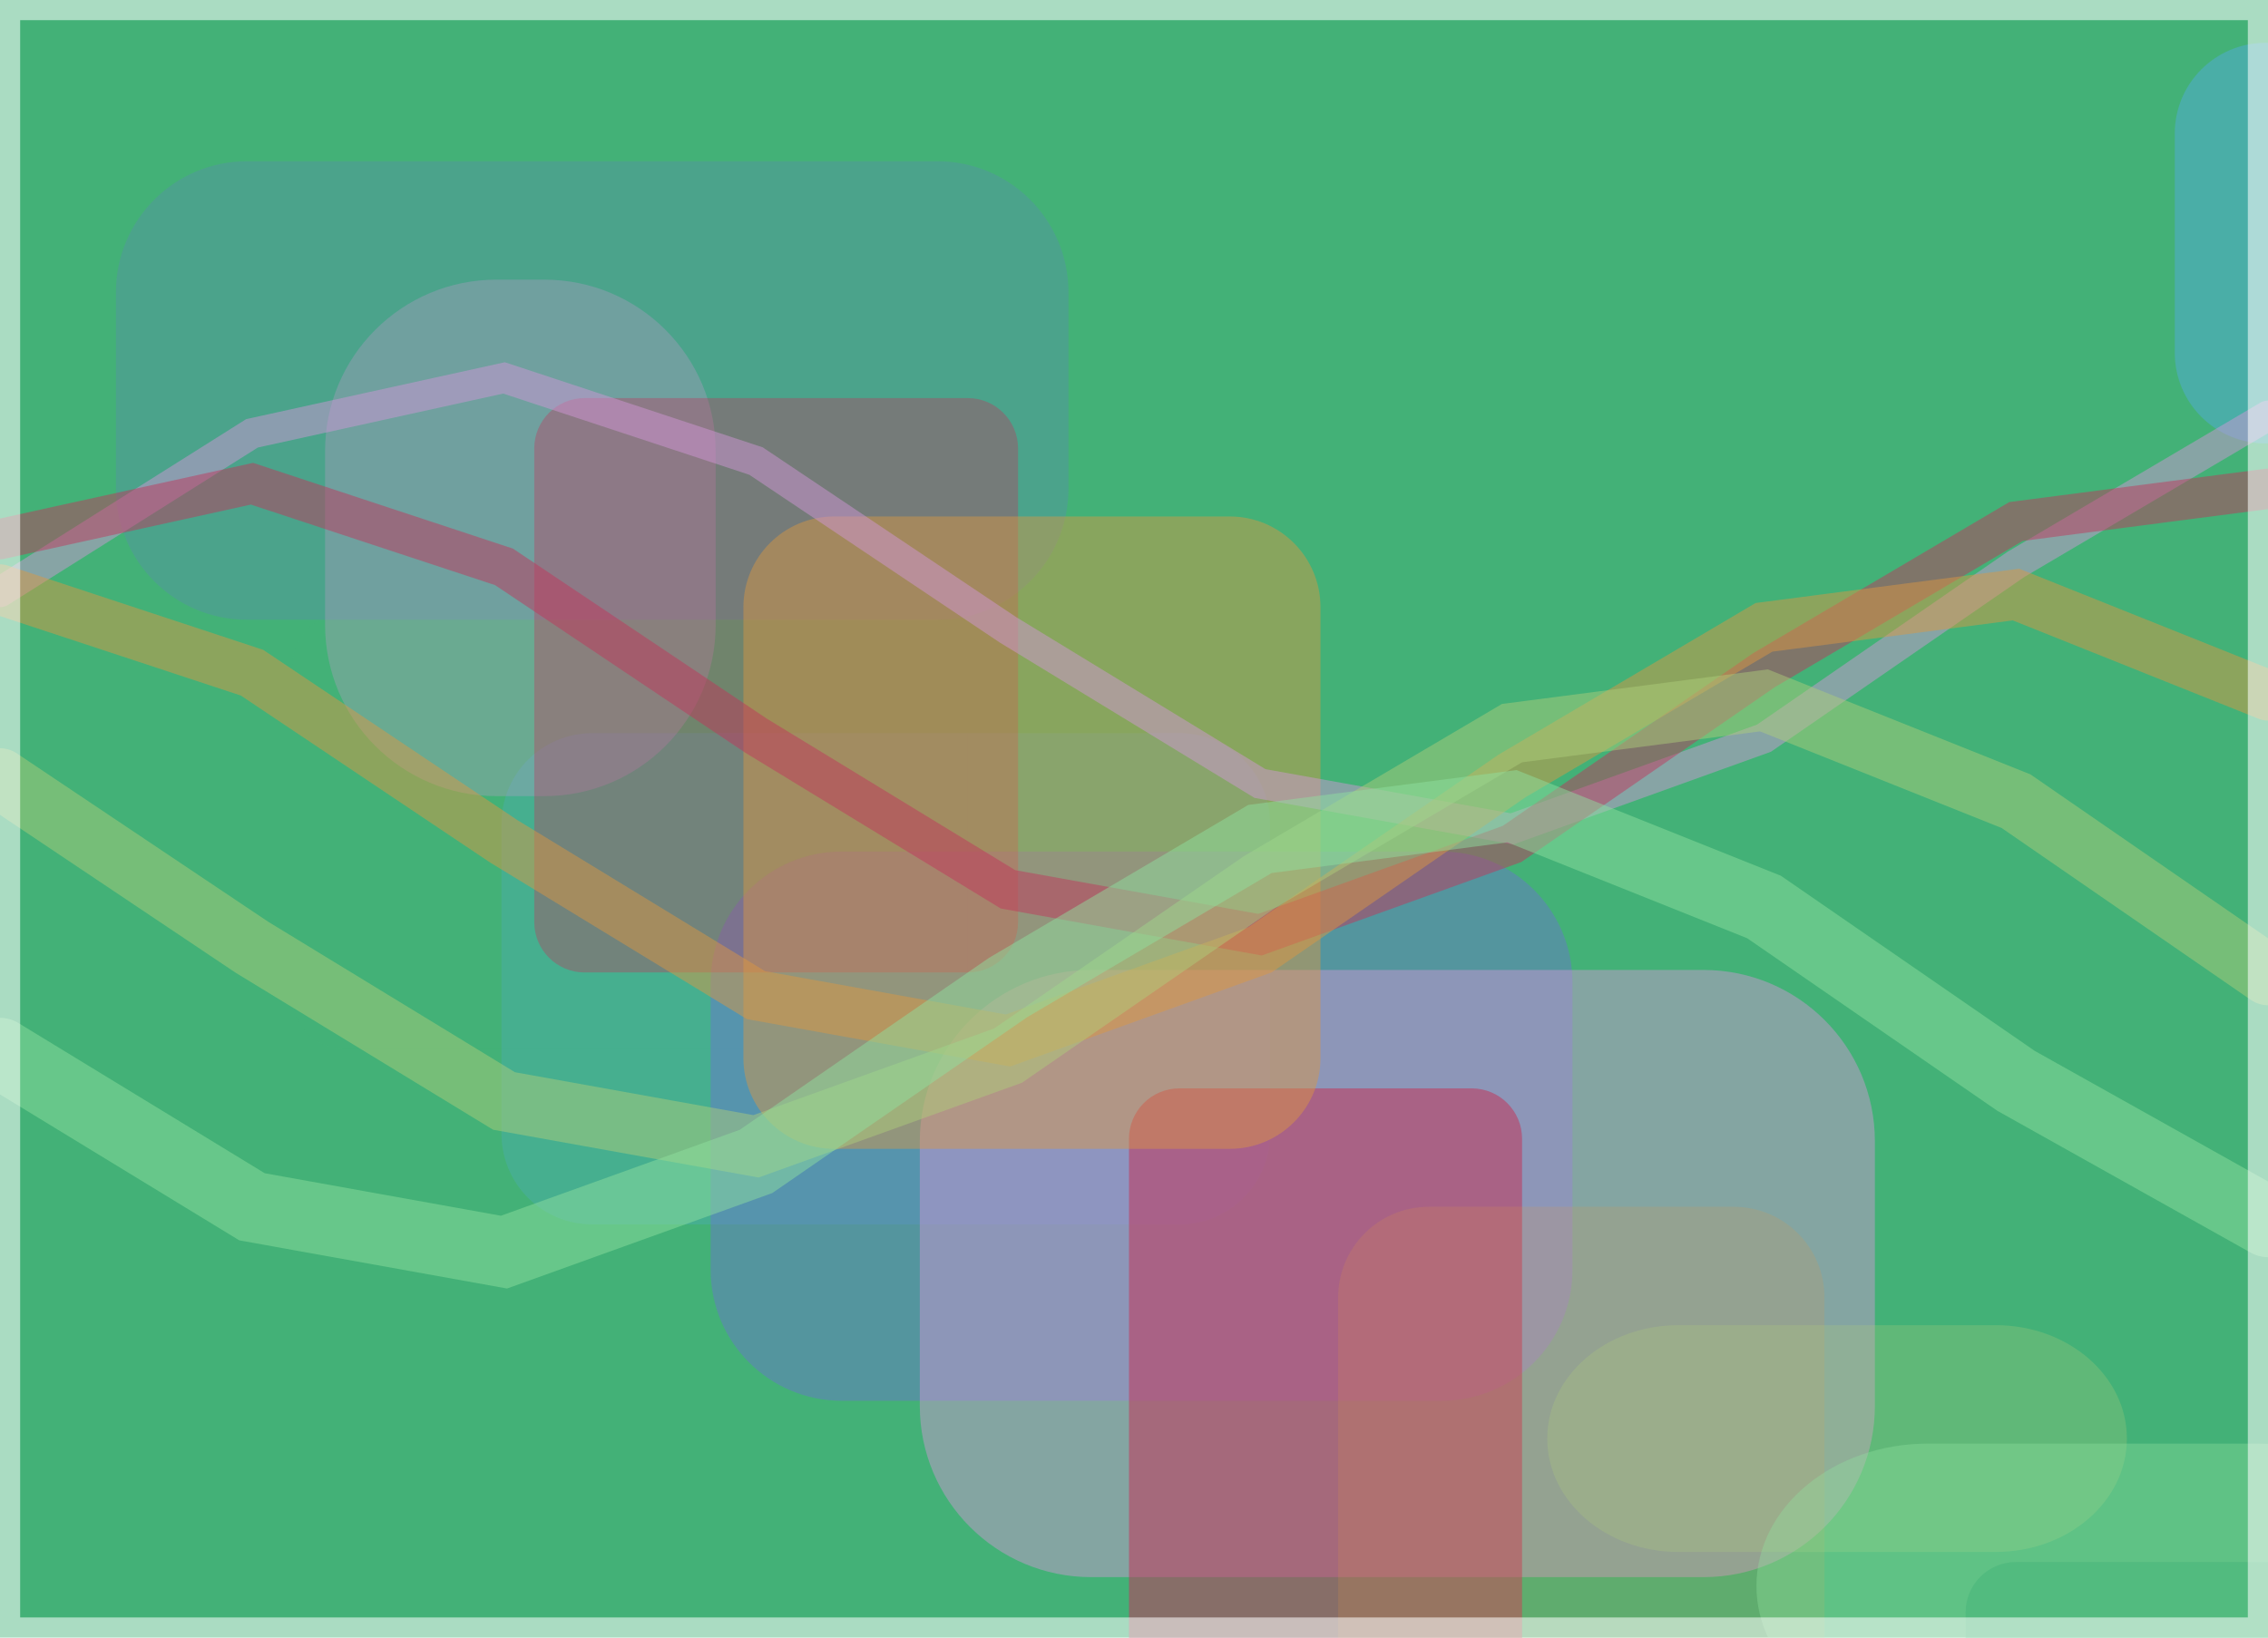
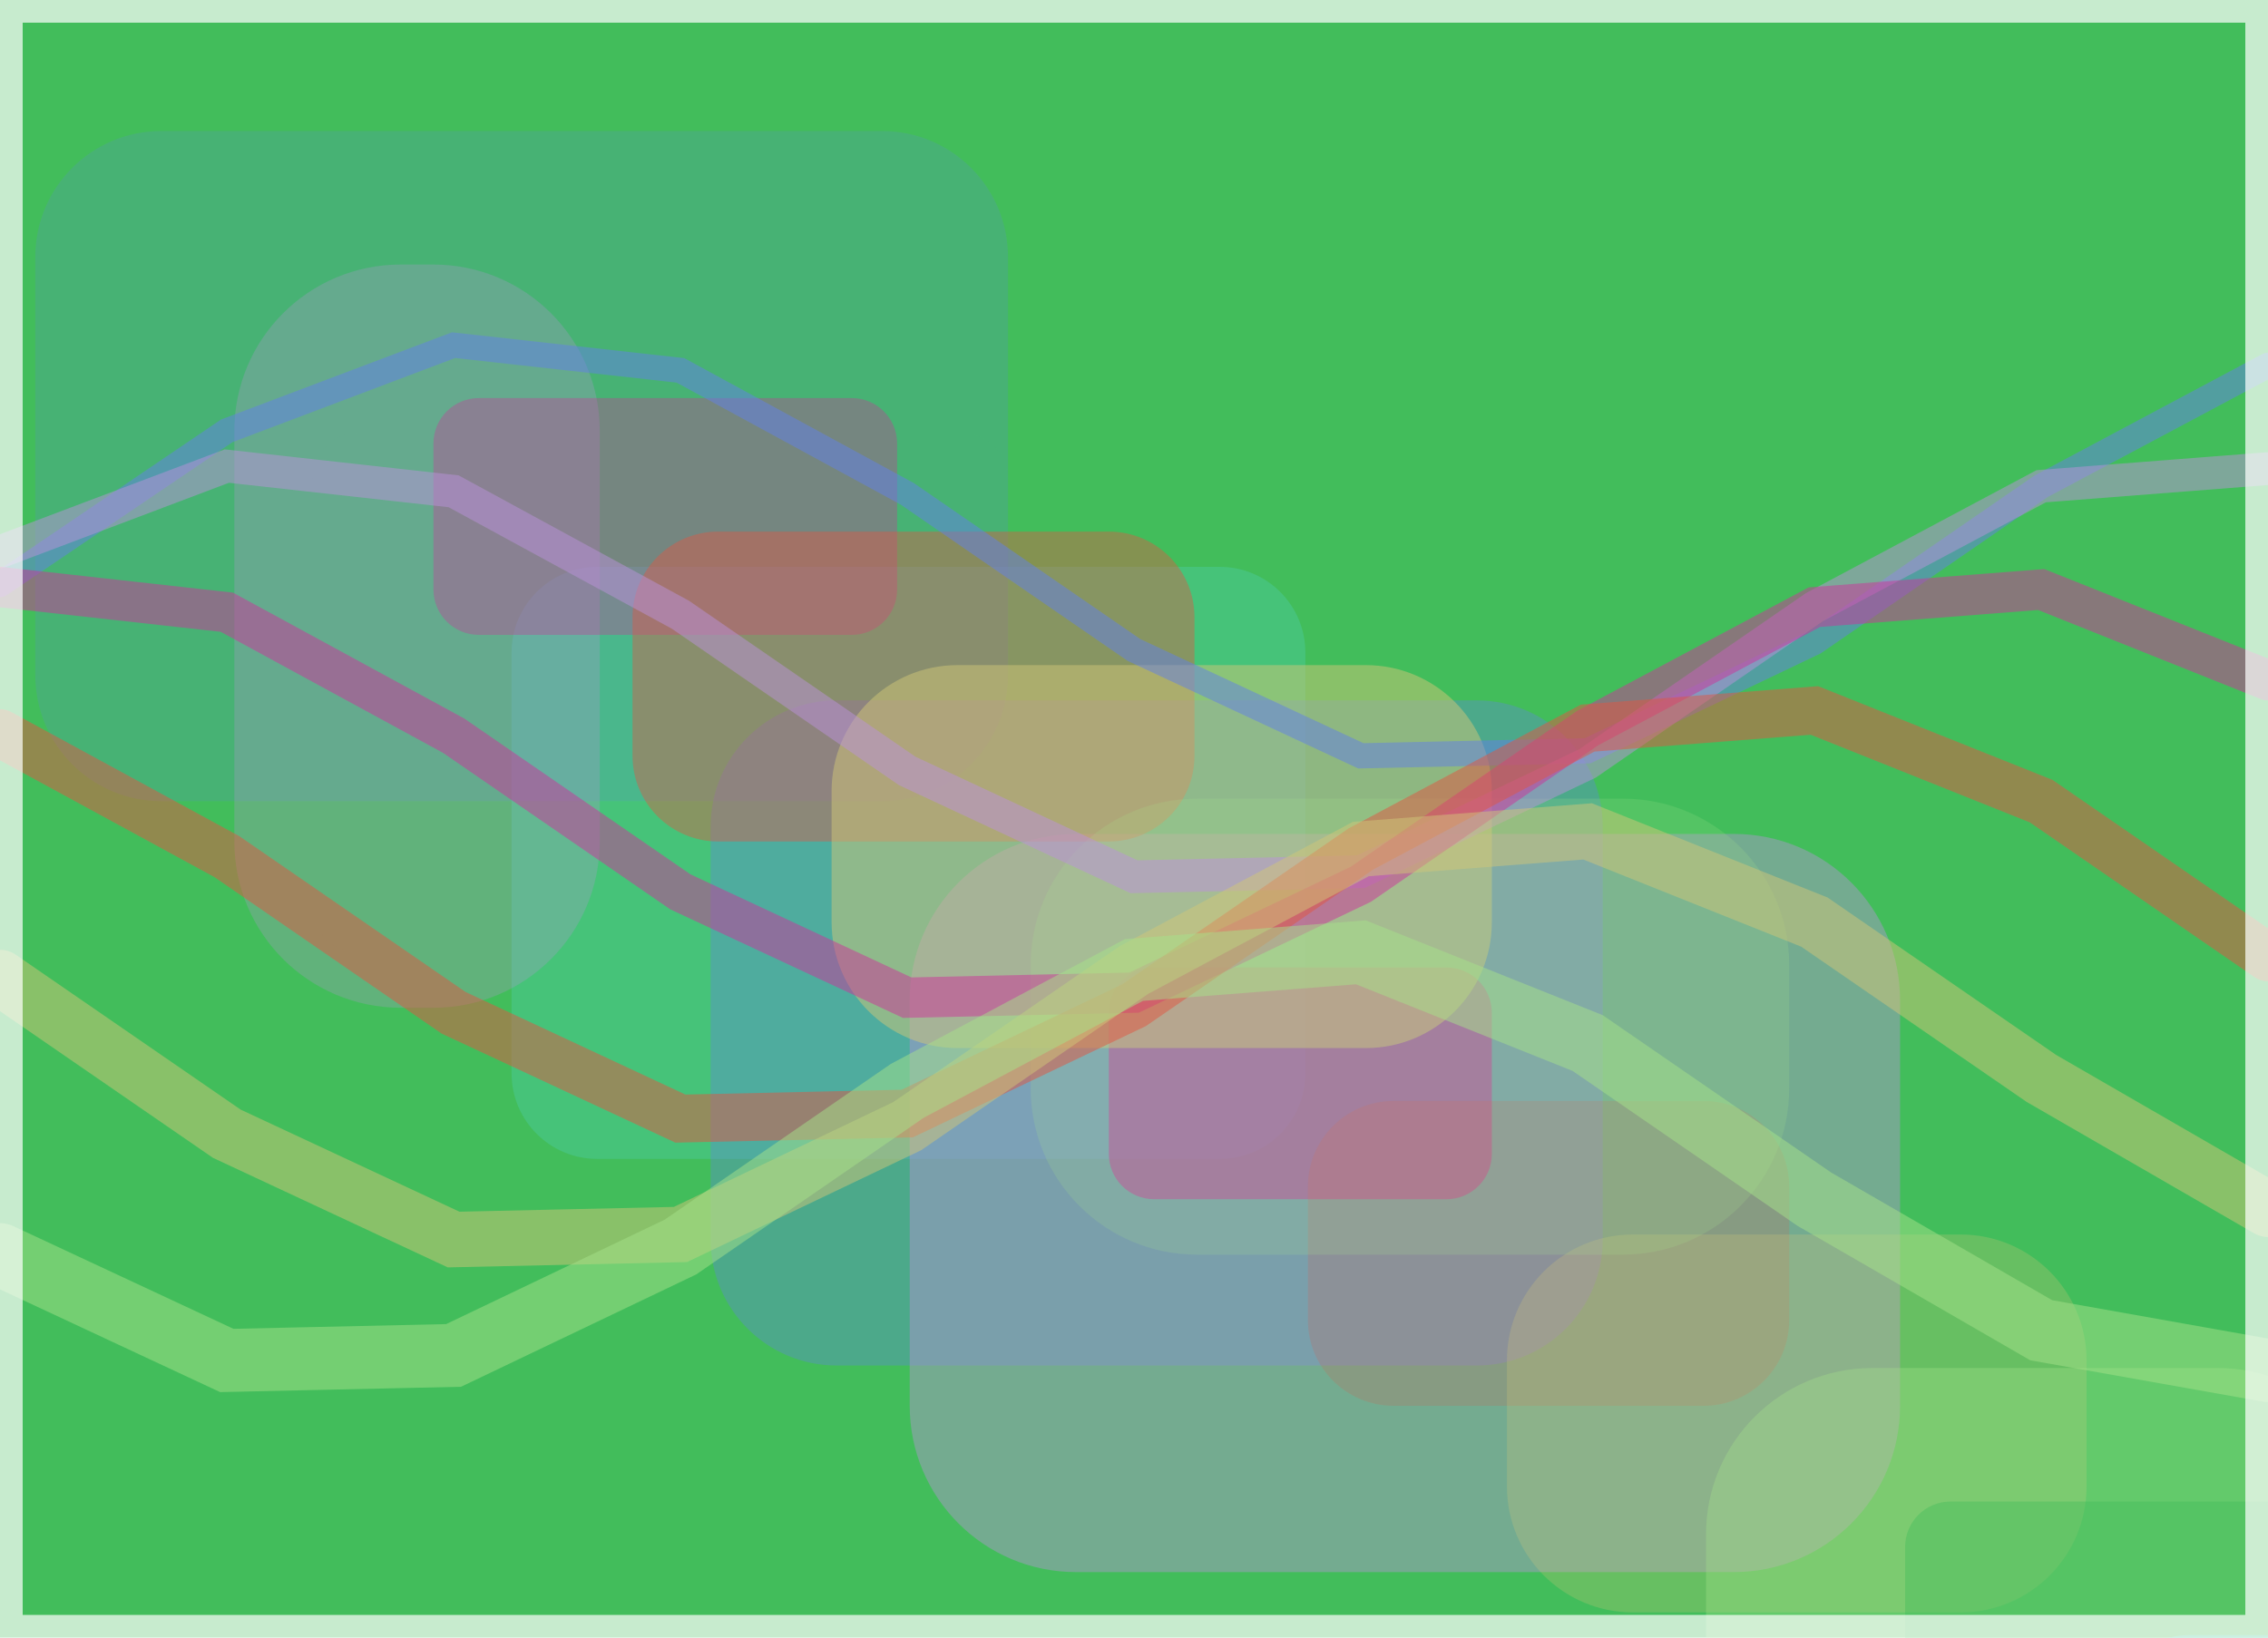
<svg xmlns="http://www.w3.org/2000/svg" viewBox="0 0 900 650" role="img" aria-label="Silent Violet Ridge abstract painting">
-   <rect width="900" height="650" fill="hsl(148, 45%, 48%)" />
-   <rect x="116" y="244" width="268" height="172" rx="20" fill="hsl(148, 45%, 48%)" opacity="0.18" />
-   <rect x="199" y="291" width="305" height="195" rx="36" fill="hsl(197, 57%, 56%)" opacity="0.27" />
-   <rect x="282" y="338" width="342" height="218" rx="52" fill="hsl(246, 69%, 64%)" opacity="0.36" />
-   <rect x="365" y="385" width="379" height="241" rx="68" fill="hsl(295, 45%, 72%)" opacity="0.45" />
-   <rect x="448" y="432" width="156" height="264" rx="20" fill="hsl(344, 57%, 48%)" opacity="0.54" />
-   <rect x="531" y="479" width="193" height="287" rx="36" fill="hsl(33, 69%, 56%)" opacity="0.18" />
-   <rect x="614" y="526" width="230" height="90" rx="52" fill="hsl(82, 45%, 64%)" opacity="0.27" />
-   <rect x="697" y="573" width="267" height="113" rx="68" fill="hsl(131, 57%, 72%)" opacity="0.36" />
-   <rect x="780" y="620" width="304" height="136" rx="20" fill="hsl(148, 45%, 48%)" opacity="0.45" />
-   <rect x="863" y="17" width="341" height="159" rx="36" fill="hsl(197, 57%, 56%)" opacity="0.54" />
-   <rect x="46" y="64" width="378" height="182" rx="52" fill="hsl(246, 69%, 64%)" opacity="0.18" />
-   <rect x="129" y="111" width="155" height="205" rx="68" fill="hsl(295, 45%, 72%)" opacity="0.27" />
-   <rect x="212" y="158" width="192" height="228" rx="20" fill="hsl(344, 57%, 48%)" opacity="0.36" />
-   <rect x="295" y="205" width="229" height="251" rx="36" fill="hsl(33, 69%, 56%)" opacity="0.45" />
-   <polyline points="0,235 100,172 200,150 300,183 400,250 500,311 600,329 700,293 800,224 900,165" fill="none" stroke="hsl(295, 45%, 72%)" stroke-width="12" opacity="0.48" stroke-linecap="round" />
-   <polyline points="0,214 100,192 200,225 300,292 400,353 500,371 600,335 700,266 800,207 900,194" fill="none" stroke="hsl(344, 57%, 48%)" stroke-width="16" opacity="0.48" stroke-linecap="round" />
-   <polyline points="0,234 100,267 200,334 300,395 400,413 500,377 600,308 700,249 800,236 900,276" fill="none" stroke="hsl(33, 69%, 56%)" stroke-width="20" opacity="0.48" stroke-linecap="round" />
-   <polyline points="0,309 100,376 200,437 300,455 400,419 500,350 600,291 700,278 800,318 900,387" fill="none" stroke="hsl(82, 45%, 64%)" stroke-width="24" opacity="0.48" stroke-linecap="round" />
-   <polyline points="0,418 100,479 200,497 300,461 400,392 500,333 600,320 700,360 800,429 900,485" fill="none" stroke="hsl(131, 57%, 72%)" stroke-width="28" opacity="0.48" stroke-linecap="round" />
-   <rect x="0" y="0" width="900" height="650" fill="none" stroke="rgba(255,255,255,.55)" stroke-width="16" />
+   <rect width="900" height="650" fill="hsl(132, 48%, 50%)" />
+   <rect x="124" y="172" width="276" height="206" rx="18" fill="hsl(132, 48%, 50%)" opacity="0.18" />
+   <rect x="203" y="225" width="315" height="235" rx="34" fill="hsl(179, 60%, 57%)" opacity="0.26" />
+   <rect x="282" y="278" width="354" height="264" rx="50" fill="hsl(226, 72%, 64%)" opacity="0.34" />
+   <rect x="361" y="331" width="393" height="293" rx="66" fill="hsl(273, 48%, 71%)" opacity="0.42" />
+   <rect x="440" y="384" width="152" height="92" rx="18" fill="hsl(320, 60%, 50%)" opacity="0.50" />
+   <rect x="519" y="437" width="191" height="121" rx="34" fill="hsl(7, 72%, 57%)" opacity="0.18" />
+   <rect x="598" y="490" width="230" height="150" rx="50" fill="hsl(54, 48%, 64%)" opacity="0.26" />
+   <rect x="677" y="543" width="269" height="179" rx="66" fill="hsl(101, 60%, 71%)" opacity="0.34" />
+   <rect x="756" y="596" width="308" height="208" rx="18" fill="hsl(132, 48%, 50%)" opacity="0.42" />
+   <rect x="835" y="649" width="347" height="237" rx="34" fill="hsl(179, 60%, 57%)" opacity="0.50" />
+   <rect x="14" y="52" width="386" height="266" rx="50" fill="hsl(226, 72%, 64%)" opacity="0.18" />
+   <rect x="93" y="105" width="145" height="295" rx="66" fill="hsl(273, 48%, 71%)" opacity="0.26" />
+   <rect x="172" y="158" width="184" height="94" rx="18" fill="hsl(320, 60%, 50%)" opacity="0.34" />
+   <rect x="251" y="211" width="223" height="123" rx="34" fill="hsl(7, 72%, 57%)" opacity="0.42" />
+   <rect x="330" y="264" width="262" height="152" rx="50" fill="hsl(54, 48%, 64%)" opacity="0.50" />
+   <rect x="409" y="317" width="301" height="181" rx="66" fill="hsl(101, 60%, 71%)" opacity="0.18" />
+   <polyline points="0,232 90,171 180,137 270,147 360,196 450,258 540,300 630,298 720,255 810,193 900,145" fill="none" stroke="hsl(226, 72%, 64%)" stroke-width="10" opacity="0.5" stroke-linecap="round" />
+   <polyline points="0,219 90,185 180,195 270,244 360,306 450,348 540,346 630,303 720,241 810,193 900,186" fill="none" stroke="hsl(273, 48%, 71%)" stroke-width="13" opacity="0.5" stroke-linecap="round" />
+   <polyline points="0,233 90,243 180,292 270,354 360,396 450,394 540,351 630,289 720,241 810,234 900,270" fill="none" stroke="hsl(320, 60%, 50%)" stroke-width="16" opacity="0.5" stroke-linecap="round" />
+   <polyline points="0,291 90,340 180,402 270,444 360,442 450,399 540,337 630,289 720,282 810,318 900,380" fill="none" stroke="hsl(7, 72%, 57%)" stroke-width="19" opacity="0.5" stroke-linecap="round" />
+   <polyline points="0,388 90,450 180,492 270,490 360,447 450,385 540,337 630,330 720,366 810,428 900,480" fill="none" stroke="hsl(54, 48%, 64%)" stroke-width="22" opacity="0.5" stroke-linecap="round" />
+   <polyline points="0,498 90,540 180,538 270,495 360,433 450,385 540,378 630,414 720,476 810,528 900,544" fill="none" stroke="hsl(101, 60%, 71%)" stroke-width="25" opacity="0.5" stroke-linecap="round" />
+   <rect x="0" y="0" width="900" height="650" fill="none" stroke="rgba(255,255,255,.7)" stroke-width="18" />
</svg>
